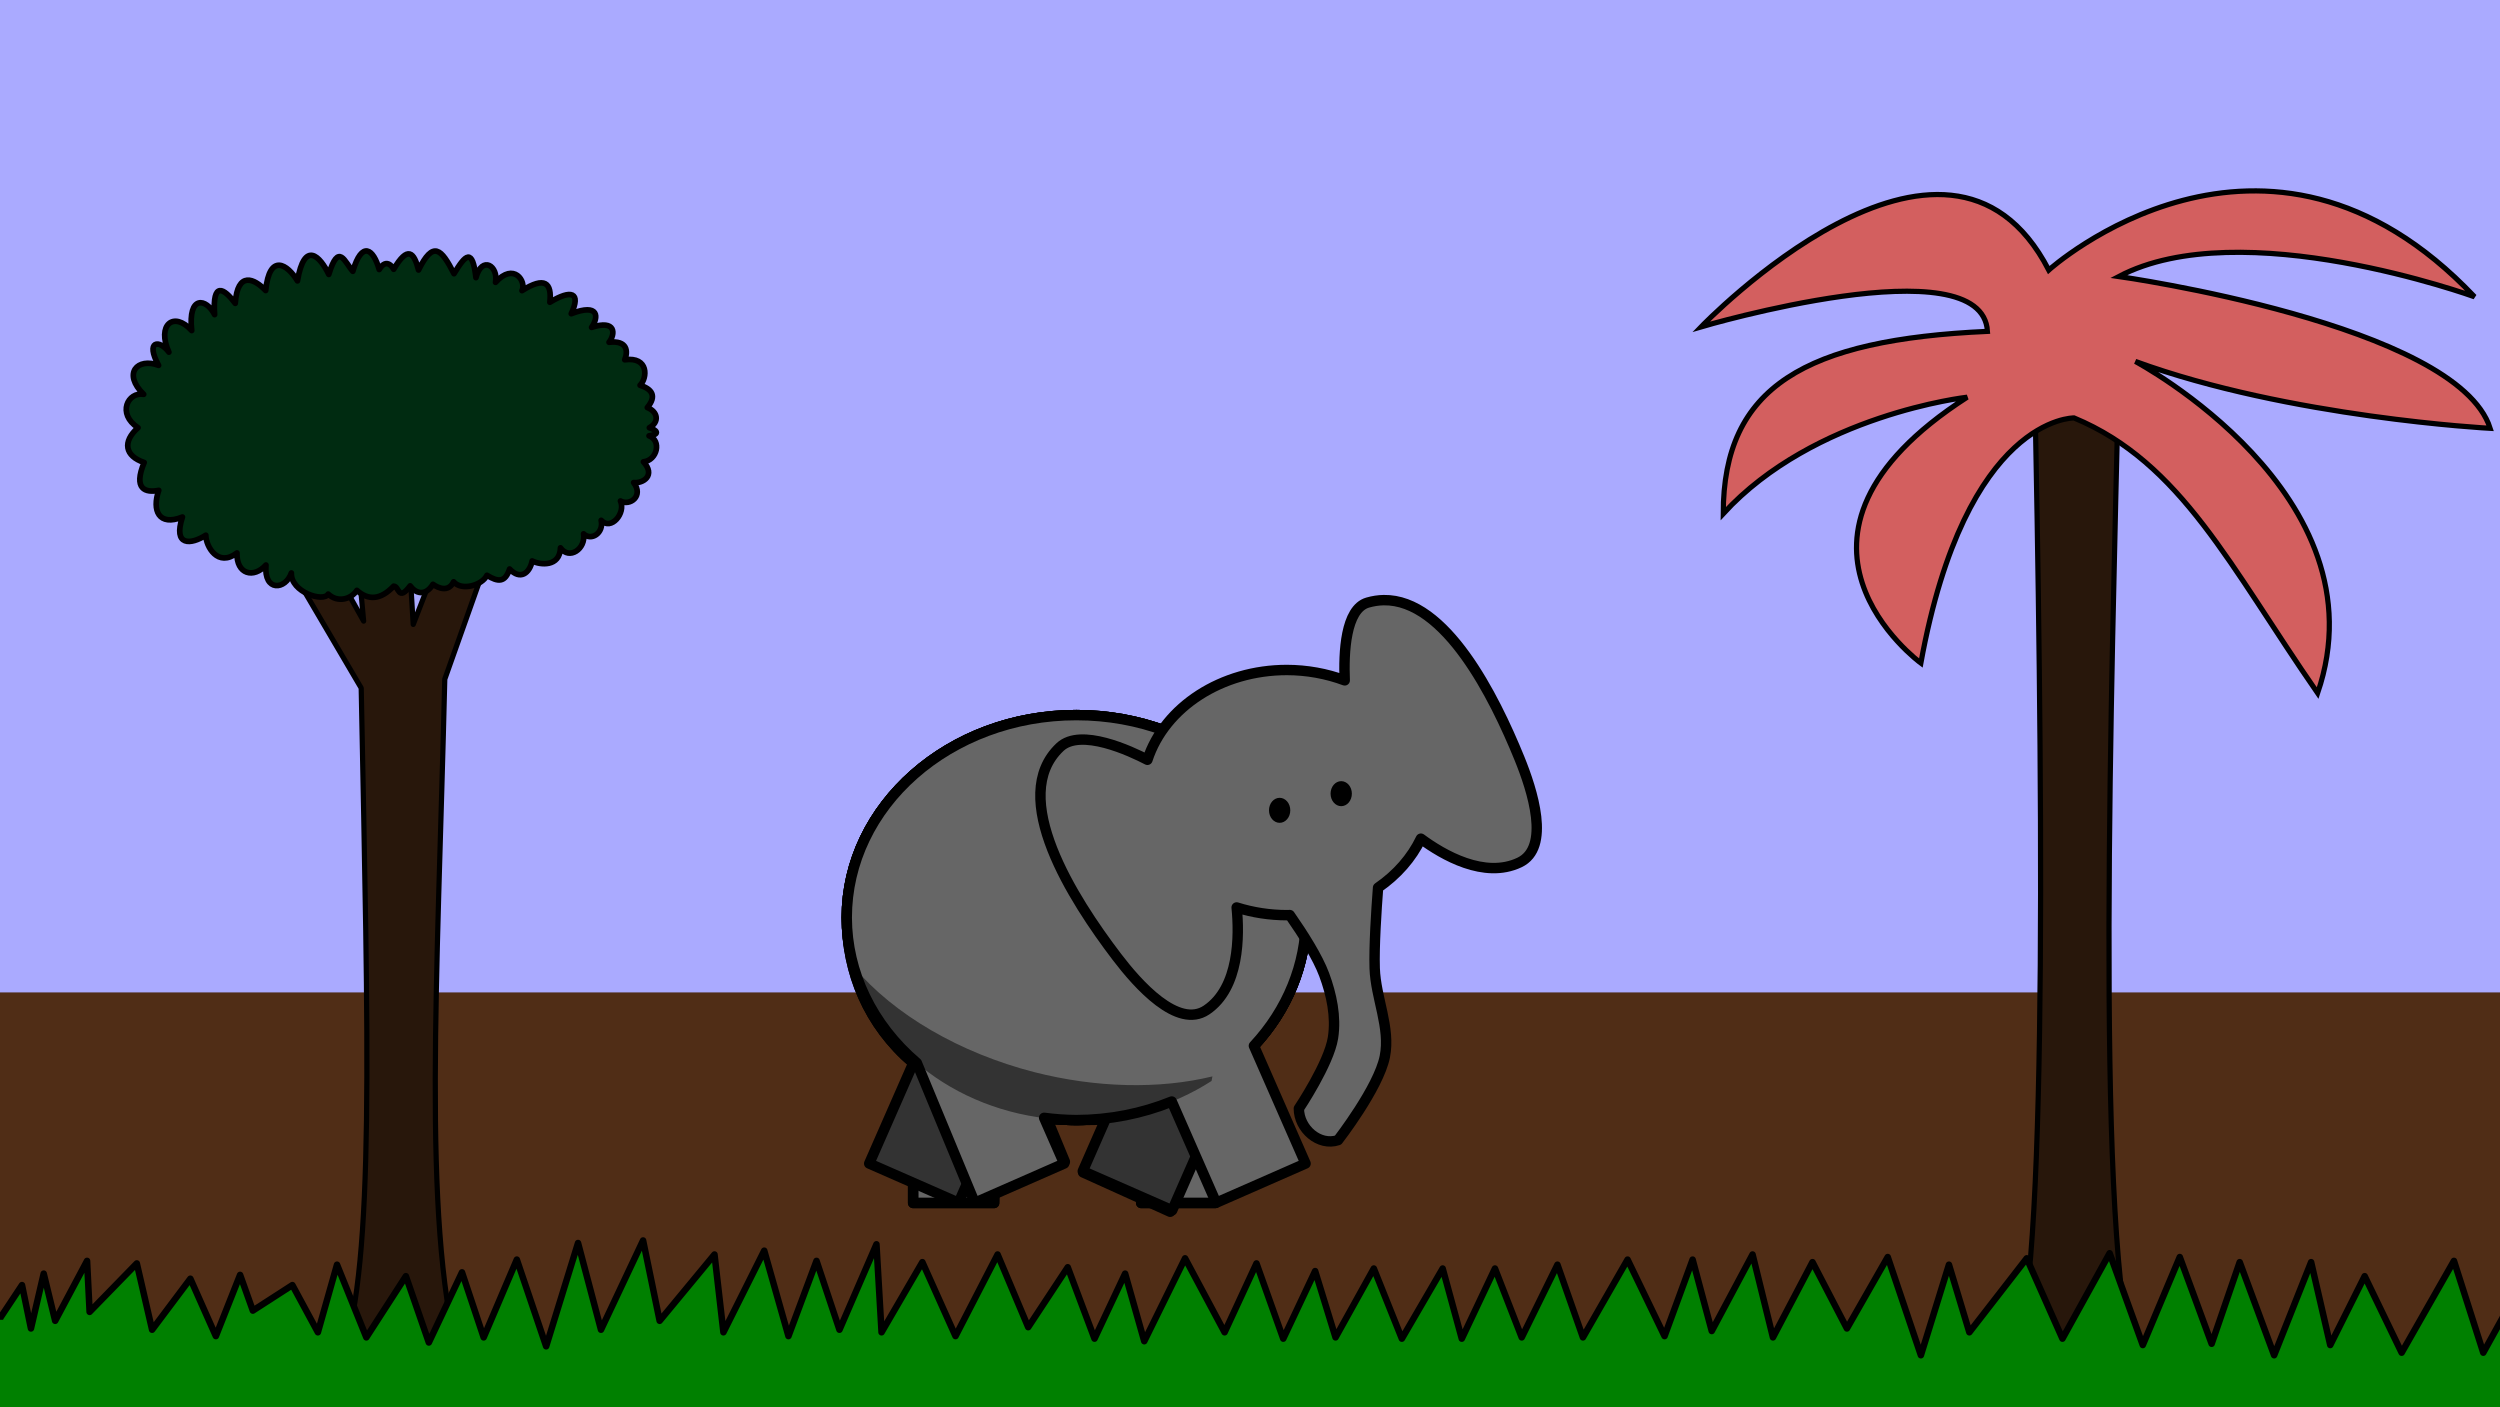
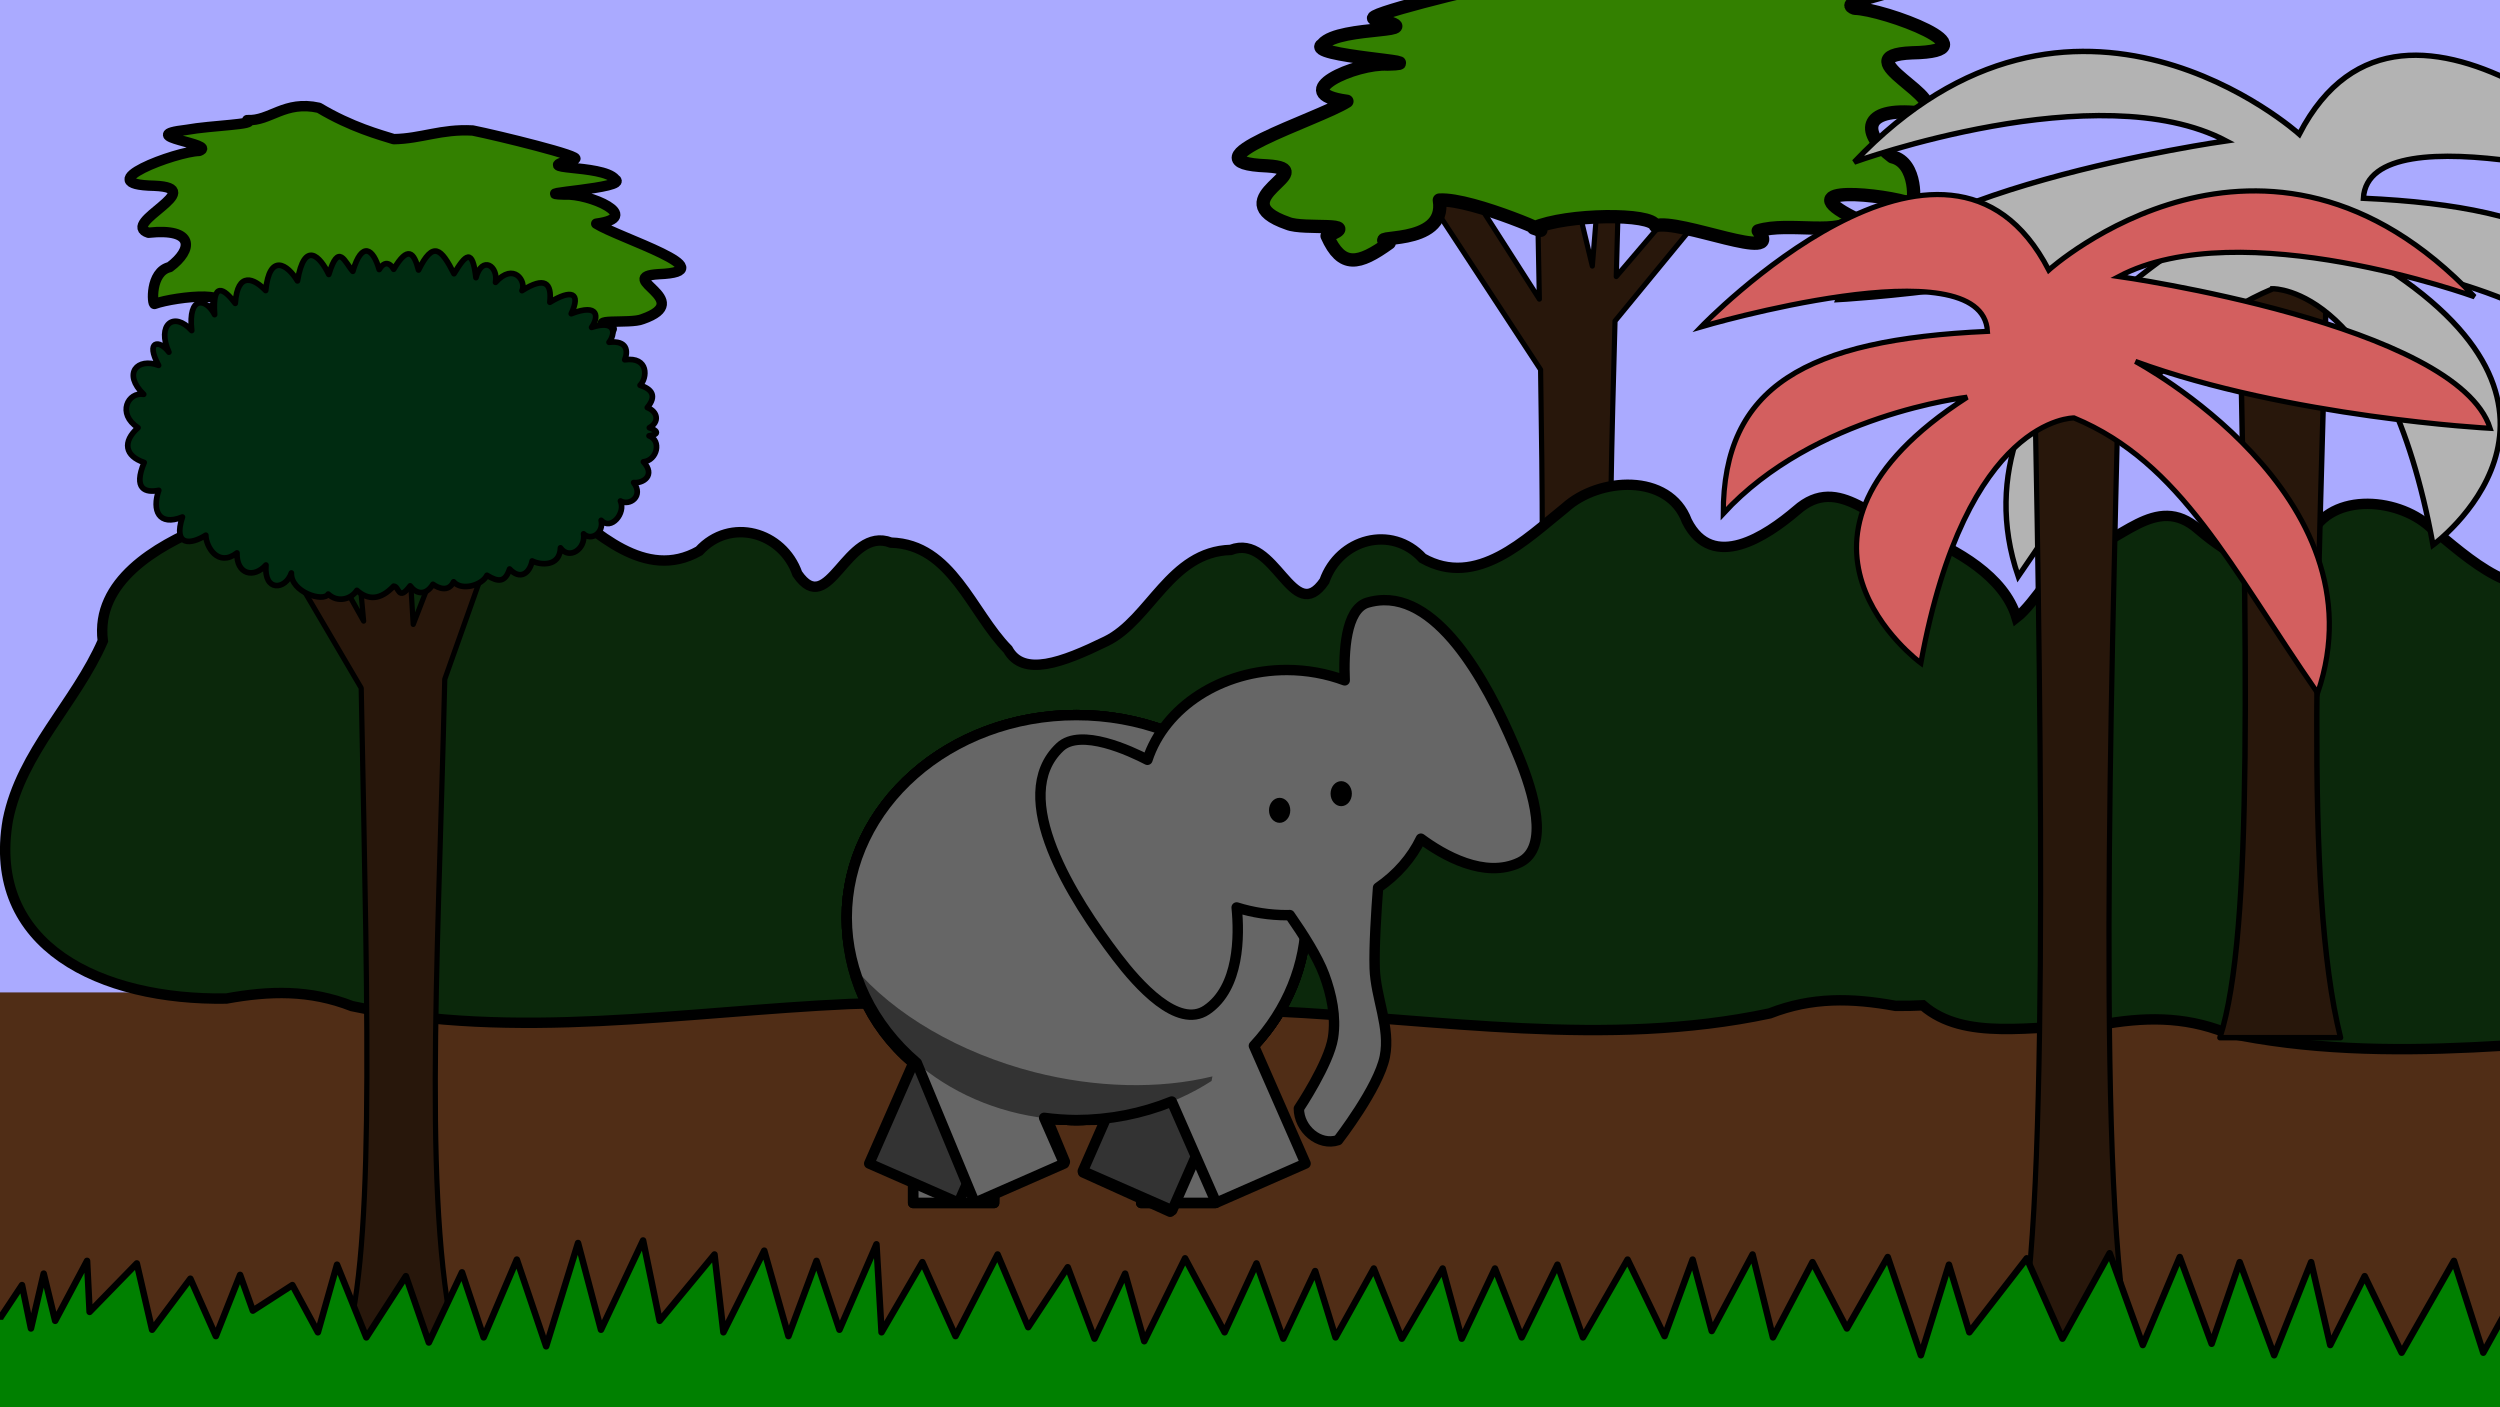
<svg xmlns="http://www.w3.org/2000/svg" width="1920" height="1080" viewBox="0 0 1920 1080" id="svg2" version="1.1">
  <defs id="defs4" />
  <g id="layer3" style="display:inline">
    <rect style="display:inline;opacity:1;fill:#aaaaff;fill-opacity:1;fill-rule:evenodd;stroke:none;stroke-width:5;stroke-linecap:round;stroke-linejoin:round;stroke-miterlimit:4;stroke-dasharray:none;stroke-dashoffset:0;stroke-opacity:1" id="rect4227" width="2085.942" height="1074.828" x="-74.795" y="-50.232" />
    <rect style="display:inline;opacity:1;fill:#502d16;fill-opacity:1;fill-rule:evenodd;stroke:none;stroke-width:8;stroke-linecap:round;stroke-linejoin:round;stroke-miterlimit:4;stroke-dasharray:none;stroke-dashoffset:0;stroke-opacity:1" id="rect4223" width="2136.823" height="290.77" x="-135.242" y="762.181" />
+   </g>
+   <g id="layer6" style="display:inline">
+     <path id="path4358" d="m 1041.06,67.027 142.115,216.861 c 3.08,191.155 2.068,328.204 -17.184,388.098 l 87.965,0 C 1231.971,584.043 1235.313,426.773 1240.335,246.539 l 91.115,-110.857 -6.494,-21.338 -83.672,98.041 c 0.964,-34.288 1.924,-69.039 2.748,-104.467 l -13.26,0 -7.871,96.42 -23.164,-96.42 -19.854,0 c 0.826,42.526 1.634,83.022 2.352,121.814 l -104.064,-162.705 -37.111,0 z" style="display:inline;opacity:1;fill:#28170b;fill-opacity:1;fill-rule:evenodd;stroke:#000000;stroke-width:3.969;stroke-linecap:round;stroke-linejoin:round;stroke-miterlimit:4;stroke-dasharray:none;stroke-dashoffset:0;stroke-opacity:1" />
+     <path id="path4360" d="m 1474.126,86.698 c 28.782,-9.183 -61.172,-43.816 -5.733,-46.127 66.217,-1.192 -21.936,-33.794 -44.059,-34.213 -19.17,-6.969 66.421,-14.456 12.376,-20.705 -24.472,-4.466 -70.394,-5.239 -59.526,-9.566 -22.489,1.257 -36.524,-19.617 -70.402,-12.094 -31.988,19.135 -60.322,26.647 -73.521,30.801 -27.09,-0.437 -46.355,-10.192 -77.503,-8.493 -24.56,4.916 -109.93,25.798 -100.104,28.113 49.132,11.687 -27.189,4.421 -39.864,19.758 -14.566,9.031 89.923,14.028 49.949,15.07 -24.497,-1.529 -78.377,22.267 -31.316,28.549 -21.98,13.952 -128.982,46.918 -61.23,49.598 44.414,2.814 -37.925,25.501 15.861,44.168 12.109,5.119 58.475,-1.634 30.145,9.598 11.285,25.258 24.363,22.236 47.721,5.416 -21.322,-7.379 44.502,4.161 38.501,-32.916 25.573,-1.661 98.547,31.193 72.387,21.503 25.757,-11.147 91.064,-11.58 93.508,-1.754 18.17,-5.702 99.928,29.641 79.001,3.865 23.274,-7.281 65.301,4.931 73.346,-9.971 -51.536,-25.895 24.317,-18.149 44.477,-10.702 2.345,1.461 4.751,-31.645 -14.872,-36.177 -23.109,-17.261 -24.669,-38.619 20.858,-33.722 z" style="fill:#338000;fill-rule:evenodd;stroke:#000000;stroke-width:10.229;stroke-linecap:round;stroke-linejoin:round;stroke-miterlimit:4;stroke-dasharray:none;stroke-opacity:1" />
+     <path id="path4354" d="m 2582.765,202.718 67.579,0 c -5.792,249.046 -18.505,478.391 10.454,594.226 l -92.668,0 c 26.063,-81.085 20.427,-295.95 14.635,-594.226 z" style="display:inline;opacity:1;fill:#28170b;fill-opacity:1;fill-rule:evenodd;stroke:#000000;stroke-width:4.182;stroke-linecap:round;stroke-linejoin:round;stroke-miterlimit:4;stroke-dasharray:none;stroke-dashoffset:0;stroke-opacity:1" />
+     <path id="path4356" d="m 2638.279,221.762 c 86.258,35.83 125.13,119.209 195.587,220.93 54.532,-159.706 -146.363,-266.303 -146.363,-266.303 123.415,45.12 284.882,53.717 284.882,53.717 -26.541,-83.604 -298.152,-121.891 -298.152,-121.891 98.201,-51.755 285.596,16.279 285.596,16.279 -168.535,-177.824 -341.821,-21.463 -341.821,-21.463 -82.277,-159.245 -279.096,45.597 -279.096,45.597 0,0 225.885,-66.701 229.866,3.632 -145.975,6.635 -212.125,44.169 -212.125,146.352 72.988,-79.623 195.824,-93.495 195.824,-93.495 -175.17,112.799 -37.166,213.443 -37.166,213.443 36.199,-198.368 122.968,-196.799 122.968,-196.799 z" style="display:inline;fill:#de8787;fill-rule:evenodd;stroke:#000000;stroke-width:4.182;stroke-linecap:butt;stroke-linejoin:miter;stroke-miterlimit:4;stroke-dasharray:none;stroke-opacity:1" />
+     <path style="display:inline;opacity:1;fill:#28170b;fill-opacity:1;fill-rule:evenodd;stroke:#000000;stroke-width:3.969;stroke-linecap:round;stroke-linejoin:round;stroke-miterlimit:4;stroke-dasharray:none;stroke-dashoffset:0;stroke-opacity:1" d="M 139.164 161.512 L 281.279 378.373 C 284.36 569.528 283.347 706.577 264.096 766.471 L 352.061 766.471 C 330.075 678.528 333.417 521.258 338.439 341.023 L 429.555 230.166 L 423.061 208.828 L 339.389 306.869 C 340.352 272.581 341.313 237.83 342.137 202.402 L 328.877 202.402 L 321.006 298.822 L 297.842 202.402 L 277.988 202.402 C 278.814 244.929 279.622 285.425 280.34 324.217 L 176.275 161.512 L 139.164 161.512 z " id="path4333" />
+     <path style="fill:#0b280b;fill-rule:evenodd;stroke:#000000;stroke-width:8;stroke-linecap:butt;stroke-linejoin:miter;stroke-miterlimit:4;stroke-dasharray:none;stroke-opacity:1" d="m 379.659,366.693 c -19.707,-0.097 -38.327,8.176 -45.689,27.986 -19.759,39.225 -61.303,11.186 -84.127,-8.244 -33.377,-29.554 -60.605,12.145 -93.342,17.986 -36.214,14.932 -83.316,42.04 -77.541,87.838 -20.726,47.616 -62.492,85.198 -72.93,137.48 -16.782,96.949 71.443,138.644 167.75,137.156 33.487,-6.085 64.069,-6.874 96.492,5.793 125.388,26.774 254.557,4.233 381.688,-1.617 45.224,-1.829 102.873,4.24 144.721,2.158 37.26,12.737 120.234,0.982 180.852,3.434 127.13,5.85 256.299,28.391 381.687,1.617 32.423,-12.667 63.005,-11.878 96.492,-5.793 7.07,0.109 14.093,-0.022 21.037,-0.383 31.934,27.516 82.615,15.856 135.768,15.035 33.487,-6.085 64.069,-6.874 96.492,5.793 125.388,26.774 254.557,4.233 381.688,-1.617 60.618,-2.451 143.592,9.304 180.851,-3.434 41.847,2.082 99.497,-3.987 144.721,-2.158 127.13,5.85 256.299,28.391 381.688,1.617 32.423,-12.667 63.005,-11.878 96.492,-5.793 96.307,1.488 184.532,-40.207 167.75,-137.156 -10.438,-52.283 -52.204,-89.864 -72.93,-137.48 5.775,-45.798 -41.327,-72.906 -77.541,-87.838 -32.737,-5.842 -59.965,-47.54 -93.342,-17.986 -22.824,19.431 -64.368,47.469 -84.127,8.244 -7.362,-19.81 -25.982,-28.084 -45.69,-27.986 -17.389,0.086 -35.624,6.689 -47.717,17.633 -30.131,24.193 -68.051,62.3 -109.543,38.82 -23.862,-26.023 -64.042,-14.89 -75.434,17.561 -24.445,35.649 -37.523,-37.241 -71.918,-23.98 -46.721,1.322 -61.759,53.61 -89.75,82.004 -11.785,21.4 -41.594,10.308 -75.518,-6.246 -33.924,-16.554 -48.962,-68.842 -95.684,-70.164 -34.395,-13.26 -47.473,59.628 -71.918,23.979 -11.392,-32.45 -51.571,-43.584 -75.433,-17.561 -41.492,23.48 -79.412,-14.627 -109.543,-38.82 -25.797,-23.347 -79.547,-26.937 -93.406,10.354 -19.759,39.225 -61.301,11.186 -84.125,-8.244 -33.377,-29.554 -60.606,12.147 -93.344,17.988 -15.165,6.253 -32.226,38.651 -46.527,49.652 -9.457,-31.874 -46.202,-52.135 -75.719,-64.305 -32.737,-5.842 -59.967,-47.542 -93.344,-17.988 -22.824,19.431 -64.366,47.469 -84.125,8.244 -13.859,-37.29 -67.609,-33.7 -93.406,-10.354 -30.131,24.193 -68.051,62.3 -109.543,38.82 -23.862,-26.023 -64.042,-14.89 -75.433,17.561 -24.445,35.649 -37.523,-37.239 -71.918,-23.979 -46.721,1.322 -61.76,53.61 -95.684,70.164 -33.924,16.554 -63.732,27.646 -75.518,6.246 -27.991,-28.394 -43.029,-80.682 -89.75,-82.004 -34.395,-13.26 -47.473,59.63 -71.918,23.98 -11.392,-32.45 -51.571,-43.584 -75.434,-17.561 -41.492,23.48 -79.412,-14.627 -109.543,-38.82 -12.092,-10.944 -30.328,-17.547 -47.717,-17.633 z" id="path4286" />
+     <path style="display:inline;opacity:1;fill:#28170b;fill-opacity:1;fill-rule:evenodd;stroke:#000000;stroke-width:4.182;stroke-linecap:round;stroke-linejoin:round;stroke-miterlimit:4;stroke-dasharray:none;stroke-dashoffset:0;stroke-opacity:1" d="m 1719.522,202.718 67.579,0 c -5.792,249.046 -18.505,478.391 10.454,594.226 l -92.668,0 c 26.063,-81.085 20.427,-295.95 14.635,-594.226 z" id="path4316" />
+     <path style="display:inline;fill:#b3b3b3;fill-rule:evenodd;stroke:#000000;stroke-width:4.182;stroke-linecap:butt;stroke-linejoin:miter;stroke-miterlimit:4;stroke-dasharray:none;stroke-opacity:1" d="m 1745.584,221.762 c -86.258,35.83 -125.13,119.209 -195.587,220.93 -54.532,-159.706 146.363,-266.303 146.363,-266.303 -123.415,45.12 -284.882,53.717 -284.882,53.717 26.541,-83.604 298.152,-121.891 298.152,-121.891 -98.201,-51.755 -285.596,16.279 -285.596,16.279 168.535,-177.824 341.821,-21.463 341.821,-21.463 82.277,-159.245 279.096,45.597 279.096,45.597 0,0 -225.885,-66.701 -229.866,3.632 145.975,6.635 212.125,44.169 212.125,146.352 -72.988,-79.623 -195.824,-93.495 -195.824,-93.495 175.17,112.799 37.166,213.443 37.166,213.443 -36.199,-198.368 -122.968,-196.799 -122.968,-196.799 z" id="path4318" />
+     <path style="fill:#338000;fill-rule:evenodd;stroke:#000000;stroke-width:8;stroke-linecap:round;stroke-linejoin:round;stroke-miterlimit:4;stroke-dasharray:none;stroke-opacity:1" d="m 114.039,178.744 c -22.509,-7.182 47.84,-34.267 4.484,-36.074 -51.786,-0.933 17.156,-26.429 34.457,-26.757 14.992,-5.45 -51.945,-11.305 -9.679,-16.193 19.139,-3.493 55.053,-4.097 46.553,-7.481 17.588,0.983 28.564,-15.342 55.059,-9.458 25.017,14.965 47.176,20.84 57.498,24.089 21.186,-0.342 36.252,-7.971 60.613,-6.642 19.207,3.845 85.972,20.175 78.288,21.986 -38.425,9.14 21.263,3.458 31.176,15.452 11.392,7.063 -70.326,10.97 -39.064,11.785 19.158,-1.196 61.296,17.414 24.491,22.327 17.19,10.911 100.872,36.693 47.886,38.789 -34.734,2.2 29.66,19.943 -12.404,34.543 -9.47,4.003 -45.731,-1.278 -23.575,7.506 -8.826,19.754 -19.054,17.39 -37.321,4.236 16.675,-5.771 -34.804,3.255 -30.11,-25.743 -20,-1.299 -77.071,24.395 -56.612,16.817 -20.143,-8.718 -71.218,-9.057 -73.129,-1.372 -14.21,-4.459 -78.151,23.181 -61.784,3.023 -18.202,-5.695 -51.07,3.856 -57.361,-7.798 40.305,-20.252 -19.017,-14.193 -34.784,-8.37 -1.834,1.142 -3.715,-24.748 11.631,-28.293 18.073,-13.5 19.293,-30.202 -16.312,-26.373 z" id="path4345" />
  </g>
  <g id="layer1" transform="translate(0,27.63784)" style="display:inline">
    <rect style="display:inline;opacity:1;fill:#333333;fill-opacity:1;fill-rule:evenodd;stroke:#000000;stroke-width:8;stroke-linecap:round;stroke-linejoin:round;stroke-miterlimit:4;stroke-dasharray:none;stroke-dashoffset:0;stroke-opacity:1" id="rect4144" width="74.98" height="102.75" x="-512.354" y="1134.191" transform="matrix(-0.9001129,0.4356568,0.4356568,0.9001129,0,-27.63784)" />
    <rect transform="matrix(-0.924035,0.3823079,0.3823079,0.924035,0,-27.63784)" y="1034.288" x="-414.617" height="102.75" width="74.98" id="rect4140" style="display:inline;opacity:1;fill:#333333;fill-opacity:1;fill-rule:evenodd;stroke:#000000;stroke-width:8;stroke-linecap:round;stroke-linejoin:round;stroke-miterlimit:4;stroke-dasharray:none;stroke-dashoffset:0;stroke-opacity:1" />
    <path style="opacity:1;fill:#666666;fill-opacity:1;fill-rule:evenodd;stroke:none;stroke-width:8;stroke-linecap:round;stroke-linejoin:round;stroke-miterlimit:4;stroke-dasharray:none;stroke-dashoffset:0;stroke-opacity:1" d="m 826.645,521.559 c -97.391,-10e-6 -176.342,69.626 -176.342,155.514 0.071,42.089 19.483,82.354 53.803,111.602 l -34.366,76.332 65.07,29.632 30.022,-71.551 c 15.368,8.261 53.525,9.437 61.813,9.5 25.292,-0.066 24.833,-1.111 24.833,-1.111 l -19.661,41.299 66.863,30.23 64.316,-127.463 c 25.822,-27.767 39.952,-62.56 39.99,-98.471 -2e-4,-85.888 -78.951,-155.514 -176.342,-155.514 z" id="path4197" />
    <path style="display:inline;opacity:1;fill:#333333;fill-opacity:1;fill-rule:evenodd;stroke:none;stroke-width:8;stroke-linecap:round;stroke-linejoin:round;stroke-miterlimit:4;stroke-dasharray:none;stroke-dashoffset:0;stroke-opacity:1" d="m 655.846,715.208 a 176.342,155.514 0 0 0 170.799,117.381 176.342,155.514 0 0 0 103.828,-30.047 157.725,123.268 0 0 0 0.682,-3.516 205.46,127.955 14.371 0 1 -136.809,-3.258 205.46,127.955 14.371 0 1 -138.5,-80.561 z" id="path4161" />
    <path id="path4174" d="m 826.645,521.559 c -97.391,-10e-6 -176.342,69.626 -176.342,155.514 0.071,42.089 19.483,82.354 53.803,111.602 l -34.366,76.332 65.07,29.632 30.022,-71.551 c 15.368,8.261 53.525,9.437 61.813,9.5 25.292,-0.066 24.833,-1.111 24.833,-1.111 l -19.661,41.299 66.863,30.23 64.316,-127.463 c 25.822,-27.767 39.952,-62.56 39.99,-98.471 -2e-4,-85.888 -78.951,-155.514 -176.342,-155.514 z" style="opacity:1;fill:none;fill-opacity:1;fill-rule:evenodd;stroke:#000000;stroke-width:8;stroke-linecap:round;stroke-linejoin:round;stroke-miterlimit:4;stroke-dasharray:none;stroke-dashoffset:0;stroke-opacity:1" />
  </g>
  <g style="display:inline" transform="translate(0,27.63784)" id="g4209">
    <path id="path4221" d="m 826.645,521.559 c -97.391,-10e-6 -176.342,69.626 -176.342,155.514 0.071,42.089 16.644,82.354 50.964,111.602 l 0,107.585 62.232,0 1.333,-73.171 c 15.368,8.261 53.525,9.437 61.813,9.5 25.292,-0.066 50.304,-7.087 50.304,-7.087 l -0.535,70.758 56.932,0 0.589,-89.767 29.062,-30.949 c 25.822,-27.767 39.952,-62.56 39.99,-98.471 -2e-4,-85.888 -78.951,-155.514 -176.342,-155.514 z" style="opacity:1;fill:#666666;fill-opacity:1;fill-rule:evenodd;stroke:#000000;stroke-width:8;stroke-linecap:round;stroke-linejoin:round;stroke-miterlimit:4;stroke-dasharray:none;stroke-dashoffset:0;stroke-opacity:1" />
    <path id="path4217" d="m 655.846,715.208 a 176.342,155.514 0 0 0 170.799,117.381 176.342,155.514 0 0 0 103.828,-30.047 157.725,123.268 0 0 0 0.682,-3.516 205.46,127.955 14.371 0 1 -136.809,-3.258 205.46,127.955 14.371 0 1 -138.5,-80.561 z" style="display:inline;opacity:1;fill:#333333;fill-opacity:1;fill-rule:evenodd;stroke:none;stroke-width:8;stroke-linecap:round;stroke-linejoin:round;stroke-miterlimit:4;stroke-dasharray:none;stroke-dashoffset:0;stroke-opacity:1" />
    <path style="opacity:1;fill:none;fill-opacity:1;fill-rule:evenodd;stroke:#000000;stroke-width:8;stroke-linecap:round;stroke-linejoin:round;stroke-miterlimit:4;stroke-dasharray:none;stroke-dashoffset:0;stroke-opacity:1" d="m 826.645,521.559 c -97.391,-10e-6 -176.342,69.626 -176.342,155.514 0.071,42.089 16.644,82.354 50.964,111.602 l 0,107.585 62.232,0 1.333,-73.171 c 15.368,8.261 53.525,9.437 61.813,9.5 25.292,-0.066 50.304,-7.087 50.304,-7.087 l -0.535,70.758 56.932,0 0.589,-89.767 29.062,-30.949 c 25.822,-27.767 39.952,-62.56 39.99,-98.471 -2e-4,-85.888 -78.951,-155.514 -176.342,-155.514 z" id="path4219" />
  </g>
  <g id="layer2" style="display:inline">
    <rect transform="matrix(-0.9156721,-0.401926,-0.401926,0.9156721,0,27.63784)" y="361.278" x="-1186.819" height="102.75" width="74.98" id="rect4199" style="display:inline;opacity:1;fill:#333333;fill-opacity:1;fill-rule:evenodd;stroke:#000000;stroke-width:8;stroke-linecap:round;stroke-linejoin:round;stroke-miterlimit:4;stroke-dasharray:none;stroke-dashoffset:0;stroke-opacity:1" />
    <rect style="display:inline;opacity:1;fill:#333333;fill-opacity:1;fill-rule:evenodd;stroke:#000000;stroke-width:8;stroke-linecap:round;stroke-linejoin:round;stroke-miterlimit:4;stroke-dasharray:none;stroke-dashoffset:0;stroke-opacity:1" id="rect4201" width="74.98" height="102.75" x="-1034.277" y="421.874" transform="matrix(-0.9156721,-0.401926,-0.401926,0.9156721,0,27.63784)" />
    <path id="path4186" d="m 826.645,521.559 a 176.342,155.514 0 0 0 -176.342,155.514 176.342,155.514 0 0 0 53.803,111.602 l 44.529,107.412 68.656,-30.137 -15.402,-35.092 a 176.342,155.514 0 0 0 24.756,1.73 176.342,155.514 0 0 0 73.246,-14.26 l 34.131,77.758 68.656,-30.137 -39.682,-90.406 A 176.342,155.514 0 0 0 1002.987,677.073 176.342,155.514 0 0 0 826.645,521.559 Z" style="opacity:1;fill:#666666;fill-opacity:1;fill-rule:evenodd;stroke:none;stroke-width:8;stroke-linecap:round;stroke-linejoin:round;stroke-miterlimit:4;stroke-dasharray:none;stroke-dashoffset:0;stroke-opacity:1" transform="translate(0,27.63784)" />
    <path transform="translate(0,27.63784)" id="path4190" d="m 655.846,715.208 a 176.342,155.514 0 0 0 170.799,117.381 176.342,155.514 0 0 0 103.828,-30.047 157.725,123.268 0 0 0 0.682,-3.516 205.46,127.955 14.371 0 1 -136.809,-3.258 205.46,127.955 14.371 0 1 -138.5,-80.561 z" style="display:inline;opacity:1;fill:#333333;fill-opacity:1;fill-rule:evenodd;stroke:none;stroke-width:8;stroke-linecap:round;stroke-linejoin:round;stroke-miterlimit:4;stroke-dasharray:none;stroke-dashoffset:0;stroke-opacity:1" />
    <path style="opacity:1;fill:none;fill-opacity:1;fill-rule:evenodd;stroke:#000000;stroke-width:8;stroke-linecap:round;stroke-linejoin:round;stroke-miterlimit:4;stroke-dasharray:none;stroke-dashoffset:0;stroke-opacity:1" d="m 826.645,521.559 a 176.342,155.514 0 0 0 -176.342,155.514 176.342,155.514 0 0 0 53.803,111.602 l 44.529,107.412 68.656,-30.137 -15.402,-35.092 a 176.342,155.514 0 0 0 24.756,1.73 176.342,155.514 0 0 0 73.246,-14.26 l 34.131,77.758 68.656,-30.137 -39.682,-90.406 A 176.342,155.514 0 0 0 1002.987,677.073 176.342,155.514 0 0 0 826.645,521.559 Z" id="path4193" transform="translate(0,27.63784)" />
  </g>
  <g id="layer4" style="display:inline" transform="translate(0,312)">
    <path style="opacity:1;fill:#666666;fill-opacity:1;fill-rule:evenodd;stroke:#000000;stroke-width:8;stroke-linecap:round;stroke-linejoin:round;stroke-miterlimit:4;stroke-dasharray:none;stroke-dashoffset:0;stroke-opacity:1" d="m 1062.67,148.906 c -4.032,0.065 -8.137,0.673 -12.312,1.885 -17.095,4.961 -18.492,38.535 -17.617,59.736 a 111.135,94.15 0 0 0 -44.43,-7.975 111.135,94.15 0 0 0 -107.084,68.965 c -12.822,-6.665 -51.292,-24.669 -67.141,-9.758 -40.528,38.131 9.972,116.845 43.678,161.121 16.166,21.236 46.797,55.704 68.914,40.766 25.275,-17.072 25.212,-57.017 23.076,-78.711 a 111.135,94.15 0 0 0 38.557,5.916 111.135,94.15 0 0 0 2.24,-0.066 c 10.413,14.942 21.46,32.422 26.394,45.686 5.696,15.309 9.316,32.391 6.793,48.529 -3.107,19.873 -26.207,54.355 -26.207,54.355 0,15.53 15.531,29.119 30.09,24.266 0,0 31.083,-40.062 35.912,-64.061 4.497,-22.347 -7.036,-45.16 -7.764,-67.943 -0.539,-16.88 1.262,-44.527 2.59,-61.885 a 111.135,94.15 0 0 0 32.885,-37.625 c 16.965,12.526 48.804,31.062 75.703,18.289 24.11,-11.448 10.003,-55.35 -0.062,-80.068 -19.346,-47.51 -56.637,-122.193 -104.215,-121.422 z" id="path4176" />
    <ellipse style="opacity:1;fill:#000000;fill-opacity:1;fill-rule:evenodd;stroke:none;stroke-width:4;stroke-linecap:round;stroke-linejoin:round;stroke-miterlimit:4;stroke-dasharray:none;stroke-dashoffset:0;stroke-opacity:1" id="path4185" cx="982.763" cy="310.327" rx="8.179" ry="9.609" />
    <ellipse ry="9.609" rx="8.179" cy="297.535" cx="1030.055" id="ellipse4187" style="opacity:1;fill:#000000;fill-opacity:1;fill-rule:evenodd;stroke:none;stroke-width:4;stroke-linecap:round;stroke-linejoin:round;stroke-miterlimit:4;stroke-dasharray:none;stroke-dashoffset:0;stroke-opacity:1" />
  </g>
-   <g id="layer5">
+   <g id="layer5" style="display:inline">
    <path id="path4267" d="m 3048.205,463.485 64.646,0 c -5.54,238.235 -17.702,457.625 10,568.432 l -88.646,0 c 24.932,-77.565 19.54,-283.104 14,-568.432 z" style="opacity:1;fill:#28170b;fill-opacity:1;fill-rule:evenodd;stroke:#000000;stroke-width:4;stroke-linecap:round;stroke-linejoin:round;stroke-miterlimit:4;stroke-dasharray:none;stroke-dashoffset:0;stroke-opacity:1" />
-     <path style="opacity:1;fill:#28170b;fill-opacity:1;fill-rule:evenodd;stroke:#000000;stroke-width:4;stroke-linecap:round;stroke-linejoin:round;stroke-miterlimit:4;stroke-dasharray:none;stroke-dashoffset:0;stroke-opacity:1" d="M 185.338 371.652 L 277.404 528.412 C 282.834 804.62 287.618 965.829 263.123 1042.037 L 351.768 1042.037 C 324.357 932.395 335.967 756.108 341.582 521.615 L 394.795 371.652 L 359.16 371.652 L 317.359 479.555 L 310.734 371.652 L 269.521 371.652 L 279.277 477.016 L 220.312 371.652 L 185.338 371.652 z " id="path4247" />
+     <path style="opacity:1;fill:#28170b;fill-opacity:1;fill-rule:evenodd;stroke:#000000;stroke-width:4;stroke-linecap:round;stroke-linejoin:round;stroke-miterlimit:4;stroke-dasharray:none;stroke-dashoffset:0;stroke-opacity:1" d="m 185.338,371.652 92.066,156.76 c 5.429,276.208 10.214,437.417 -14.281,513.625 l 88.645,0 C 324.357,932.395 335.967,756.108 341.582,521.615 l 53.213,-149.963 -35.635,0 -41.801,107.902 -6.625,-107.902 -41.213,0 9.756,105.363 -58.965,-105.363 -34.975,0 z" id="path4247" />
    <path style="opacity:1;fill:#002b11;fill-opacity:1;fill-rule:evenodd;stroke:#000000;stroke-width:4.357;stroke-linecap:round;stroke-linejoin:round;stroke-miterlimit:4;stroke-dasharray:none;stroke-dashoffset:0;stroke-opacity:1" d="m 498.711,328.492 c 5.333,1.68 8.94,4.989 -0.253,6.233 9.701,3.528 6.397,18.805 -4.301,19.942 9.554,10.384 -0.148,16.734 -7.528,15.946 7.973,10.406 -3.003,18.204 -10.122,14.142 4.247,9.284 -7.269,23.066 -14.802,14.854 2.156,9.764 -7.691,16.097 -13.519,10.37 1.839,11.603 -11.063,20.322 -17.747,10.748 -0.496,14.941 -15.763,13.184 -21.753,10.082 -1.894,9.413 -9.11,14.963 -17.322,6.178 -3.385,10.396 -8.773,10.167 -17.379,4.841 -3.966,7.958 -19.692,12.091 -25.597,4.989 -5.008,10.416 -15.872,1.936 -15.872,1.936 -5.961,9.575 -13.441,6.893 -17.504,1.178 -9.314,12.472 -8.409,0.249 -12.662,0.249 -10.109,10.666 -19.53,11.061 -28.272,3.227 -4.433,6.821 -14.691,9.735 -22.029,2.844 -3.511,6.487 -28.822,-1.405 -28.282,-16.207 -4.367,12.923 -21.173,14.857 -19.51,-6.112 -9.409,10.553 -22.693,7.216 -22.258,-9.28 -14.655,11.316 -23.83,-4.939 -23.931,-13.617 -11.428,7.327 -25.388,8.741 -17.954,-13.969 -18.302,7.391 -23.473,-5.077 -18.192,-20.48 -10.364,2.057 -19.747,-0.888 -11.193,-21.402 -14.782,-4.901 -16.904,-15.884 -4.738,-26.692 -16.405,-10.796 -7.697,-27.776 4.366,-25.639 -16.534,-16.123 -4.679,-28.373 11.437,-22.269 -10.409,-19.067 0.64,-20.045 7.925,-10.128 -9.525,-20.817 3.63,-31.918 17.505,-16.579 -2.983,-27.528 11.299,-24.815 17.593,-12.238 -1.773,-25.866 7.122,-20.356 15.857,-8.663 1.775,-25.221 14.783,-18.911 23.362,-9.844 3.012,-29.214 16.768,-20.093 24.415,-7.416 5.383,-31.57 17.416,-18.826 24.06,-4.958 7.644,-24.987 12.202,-9.388 18.458,-2.409 7.048,-23.869 15.808,-17.122 20.261,-1.354 6.081,-10.13 11.12,-0.192 11.12,-0.192 10.845,-18.445 15.607,-13.012 19.086,0.567 11.285,-22.667 17.314,-16.625 27.242,2.839 8.922,-14.747 14.144,-20.137 16.856,3.03 4.709,-17.33 17.326,-8.926 15.034,3.6 14.177,-15.754 23.836,-0.496 20.331,6.375 17.509,-11.055 23.016,-6.021 21.4,8.923 16.399,-9.972 24.137,-7.65 16.419,8.796 21.733,-8.384 21.001,2.918 15.619,10.503 18.962,-6.207 18.31,5.197 13.398,11.426 14.302,-1.644 14.641,7.153 12.056,13.446 18.739,-2.573 17.364,14.222 11.785,19.564 8.848,2.893 13.178,7.997 5.558,17.127 8.219,3.226 9.37,11.268 1.576,15.49 z" id="path4255" />
    <path style="opacity:1;fill:#28170b;fill-opacity:1;fill-rule:evenodd;stroke:#000000;stroke-width:4;stroke-linecap:round;stroke-linejoin:round;stroke-miterlimit:4;stroke-dasharray:none;stroke-dashoffset:0;stroke-opacity:1" d="m 1562.528,288.016 64.646,0 c -5.54,238.235 -17.702,639.625 10,750.432 l -88.646,0 c 24.932,-77.565 19.54,-465.104 14,-750.432 z" id="rect4242" />
    <path style="fill:#008000;fill-rule:evenodd;stroke:#000000;stroke-width:5;stroke-linecap:round;stroke-linejoin:round;stroke-miterlimit:4;stroke-dasharray:none;stroke-opacity:1" d="m 0,1012.422 0,120.467 m 0,0 c 0,0 1708.318,-7.397 1854.132,-9.018 0,0 2178.063,-10.435 2183.939,-17.291 l 0,-94.158 c -4.225,-29.999 -12.469,-54.713 -12.469,-54.713 l -23.506,59.744 -14.69,-59.744 -27.424,58.766 -11.754,-62.682 -41.135,74.434 -22.525,-70.518 -40.156,70.518 -28.402,-58.764 -26.443,52.889 -14.691,-63.662 -28.402,71.496 -26.445,-71.496 -21.547,62.682 -24.484,-66.6 -28.402,67.58 -25.465,-70.518 -36.238,65.619 -27.424,-61.701 -44.072,56.805 -15.67,-51.908 -21.549,69.537 -25.463,-75.414 -31.342,54.848 -26.443,-50.93 -30.361,57.785 -15.672,-63.662 -31.34,58.764 -14.691,-54.846 -21.547,58.764 -28.402,-58.764 -34.279,59.744 -19.588,-55.826 -27.424,55.826 -20.568,-52.889 -25.463,53.867 -14.691,-53.867 -31.342,53.867 -21.547,-53.867 -29.381,52.889 -15.672,-50.93 -24.484,51.908 -20.568,-57.785 -24.484,52.889 -30.361,-56.805 -31.342,63.66 -14.691,-51.908 -23.506,49.949 -20.566,-54.846 -30.361,46.031 -23.506,-55.826 -32.32,62.682 -25.465,-56.805 -31.342,53.867 -3.916,-67.578 -28.404,65.619 -17.629,-52.889 -21.547,57.785 -18.609,-65.619 -31.34,62.682 -6.855,-59.744 -42.115,50.93 -12.732,-61.703 -32.32,68.559 -17.629,-66.6 -24.484,79.332 -22.527,-66.6 -25.465,59.744 -16.648,-49.949 -25.465,53.867 -17.629,-50.93 -30.363,47.012 -22.525,-55.826 -14.691,51.908 -19.588,-36.238 -30.361,19.588 -9.795,-27.424 -18.607,47.012 -19.588,-44.072 -29.383,39.176 -11.754,-50.93 -36.236,37.219 -1.959,-39.178 -24.486,46.033 -17.14,-31.831 -25.222,38.543 -12.486,-42.106 -27.422,58.764 -11.754,-62.682 -41.135,74.436 -22.525,-70.518 -40.156,70.518 -28.402,-58.764 -26.445,52.887 -14.689,-63.66 -28.404,71.496 -26.443,-71.496 -21.547,62.682 -24.484,-66.6 -28.402,67.578 -25.465,-70.518 -36.238,65.621 -27.424,-61.703 -44.072,56.807 -15.672,-51.91 -21.547,69.539 -25.465,-75.414 -31.34,54.846 -26.443,-50.928 -30.363,57.783 -15.67,-63.66 -31.34,58.764 -14.691,-54.846 -21.547,58.764 -28.402,-58.764 -34.279,59.742 -19.588,-55.826 -27.424,55.826 -20.568,-52.887 -25.465,53.867 -14.689,-53.867 -31.342,53.867 -21.547,-53.867 -29.383,52.887 -15.67,-50.928 -24.484,51.908 -20.568,-57.785 -24.484,52.889 -30.361,-56.807 -31.342,63.662 -14.691,-51.908 -23.506,49.949 -20.566,-54.848 -30.361,46.033 -23.506,-55.826 -32.32,62.682 -25.465,-56.805 -31.342,53.867 -3.918,-67.58 -28.402,65.621 -17.629,-52.889 -21.547,57.785 -18.609,-65.621 -31.34,62.684 -6.855,-59.744 -42.115,50.93 -12.732,-61.703 -32.32,68.559 -17.629,-66.6 -24.486,79.332 -22.525,-66.6 -25.465,59.742 -16.65,-49.949 -25.463,53.867 -17.631,-50.928 -30.361,47.01 -22.525,-55.826 -14.691,51.91 -19.588,-36.238 -30.361,19.588 -9.795,-27.424 -18.609,47.012 -19.588,-44.074 -29.381,39.178 -11.754,-50.93 -36.238,37.217 -1.957,-39.176 -24.486,46.033 -8.814,-36.238 -9.795,42.113 L 16.896,986.957 0,1012.422" id="path4225" />
-     <path style="fill:#d35f5f;fill-rule:evenodd;stroke:#000000;stroke-width:4;stroke-linecap:butt;stroke-linejoin:miter;stroke-opacity:1;stroke-miterlimit:4;stroke-dasharray:none" d="m 1592.851,320.972 c 82.514,34.275 119.698,114.034 187.097,211.34 52.165,-152.774 -140.01,-254.743 -140.01,-254.743 118.058,43.161 272.515,51.385 272.515,51.385 -25.389,-79.975 -285.21,-116.6 -285.21,-116.6 93.939,-49.508 273.198,15.572 273.198,15.572 -161.219,-170.105 -326.983,-20.532 -326.983,-20.532 -78.705,-152.333 -266.98,43.618 -266.98,43.618 0,0 216.079,-63.805 219.887,3.475 -139.638,6.347 -202.917,42.252 -202.917,139.999 69.819,-76.166 187.323,-89.436 187.323,-89.436 -167.566,107.902 -35.552,204.178 -35.552,204.178 34.627,-189.757 117.63,-188.256 117.63,-188.256 z" id="path4245" />
-     <path style="opacity:1;fill:#008000;fill-opacity:1;fill-rule:evenodd;stroke:none;stroke-width:4;stroke-linecap:round;stroke-linejoin:round;stroke-miterlimit:4;stroke-dasharray:none;stroke-dashoffset:0;stroke-opacity:1" d="M -36.941 1013.621 L -36.941 1129.641 L 36.365 1129.641 L 36.365 1052.623 L 24.82 1048.254 L 11.332 1013.621 L -36.941 1013.621 z " id="rect4261" />
+     <path style="fill:#d35f5f;fill-rule:evenodd;stroke:#000000;stroke-width:4;stroke-linecap:butt;stroke-linejoin:miter;stroke-miterlimit:4;stroke-dasharray:none;stroke-opacity:1" d="m 1592.851,320.972 c 82.514,34.275 119.698,114.034 187.097,211.34 52.165,-152.774 -140.01,-254.743 -140.01,-254.743 118.058,43.161 272.515,51.385 272.515,51.385 -25.389,-79.975 -285.21,-116.6 -285.21,-116.6 93.939,-49.508 273.198,15.572 273.198,15.572 -161.219,-170.105 -326.983,-20.532 -326.983,-20.532 -78.705,-152.333 -266.98,43.618 -266.98,43.618 0,0 216.079,-63.805 219.887,3.475 -139.638,6.347 -202.917,42.252 -202.917,139.999 69.819,-76.166 187.323,-89.436 187.323,-89.436 -167.566,107.902 -35.552,204.178 -35.552,204.178 34.627,-189.757 117.63,-188.256 117.63,-188.256 z" id="path4245" />
+     <path style="opacity:1;fill:#008000;fill-opacity:1;fill-rule:evenodd;stroke:none;stroke-width:4;stroke-linecap:round;stroke-linejoin:round;stroke-miterlimit:4;stroke-dasharray:none;stroke-dashoffset:0;stroke-opacity:1" d="m -36.941,1013.621 0,116.019 73.307,0 0,-77.018 -11.545,-4.369 -13.488,-34.633 -48.273,0 z" id="rect4261" />
    <path id="path4269" d="m 3073.136,481.703 c -82.514,34.275 -119.698,114.034 -187.097,211.34 -52.165,-152.774 140.01,-254.743 140.01,-254.743 -118.058,43.161 -272.515,51.385 -272.515,51.385 25.389,-79.975 285.21,-116.6 285.21,-116.6 -93.939,-49.508 -273.198,15.572 -273.198,15.572 161.219,-170.105 326.983,-20.532 326.983,-20.532 78.705,-152.333 266.98,43.618 266.98,43.618 0,0 -216.079,-63.805 -219.887,3.475 139.638,6.347 202.917,42.252 202.917,139.999 -69.819,-76.166 -187.323,-89.436 -187.323,-89.436 167.566,107.902 35.552,204.178 35.552,204.178 C 3156.139,480.202 3073.136,481.703 3073.136,481.703 Z" style="fill:#b3b3b3;fill-rule:evenodd;stroke:#000000;stroke-width:4;stroke-linecap:butt;stroke-linejoin:miter;stroke-miterlimit:4;stroke-dasharray:none;stroke-opacity:1" />
  </g>
</svg>
